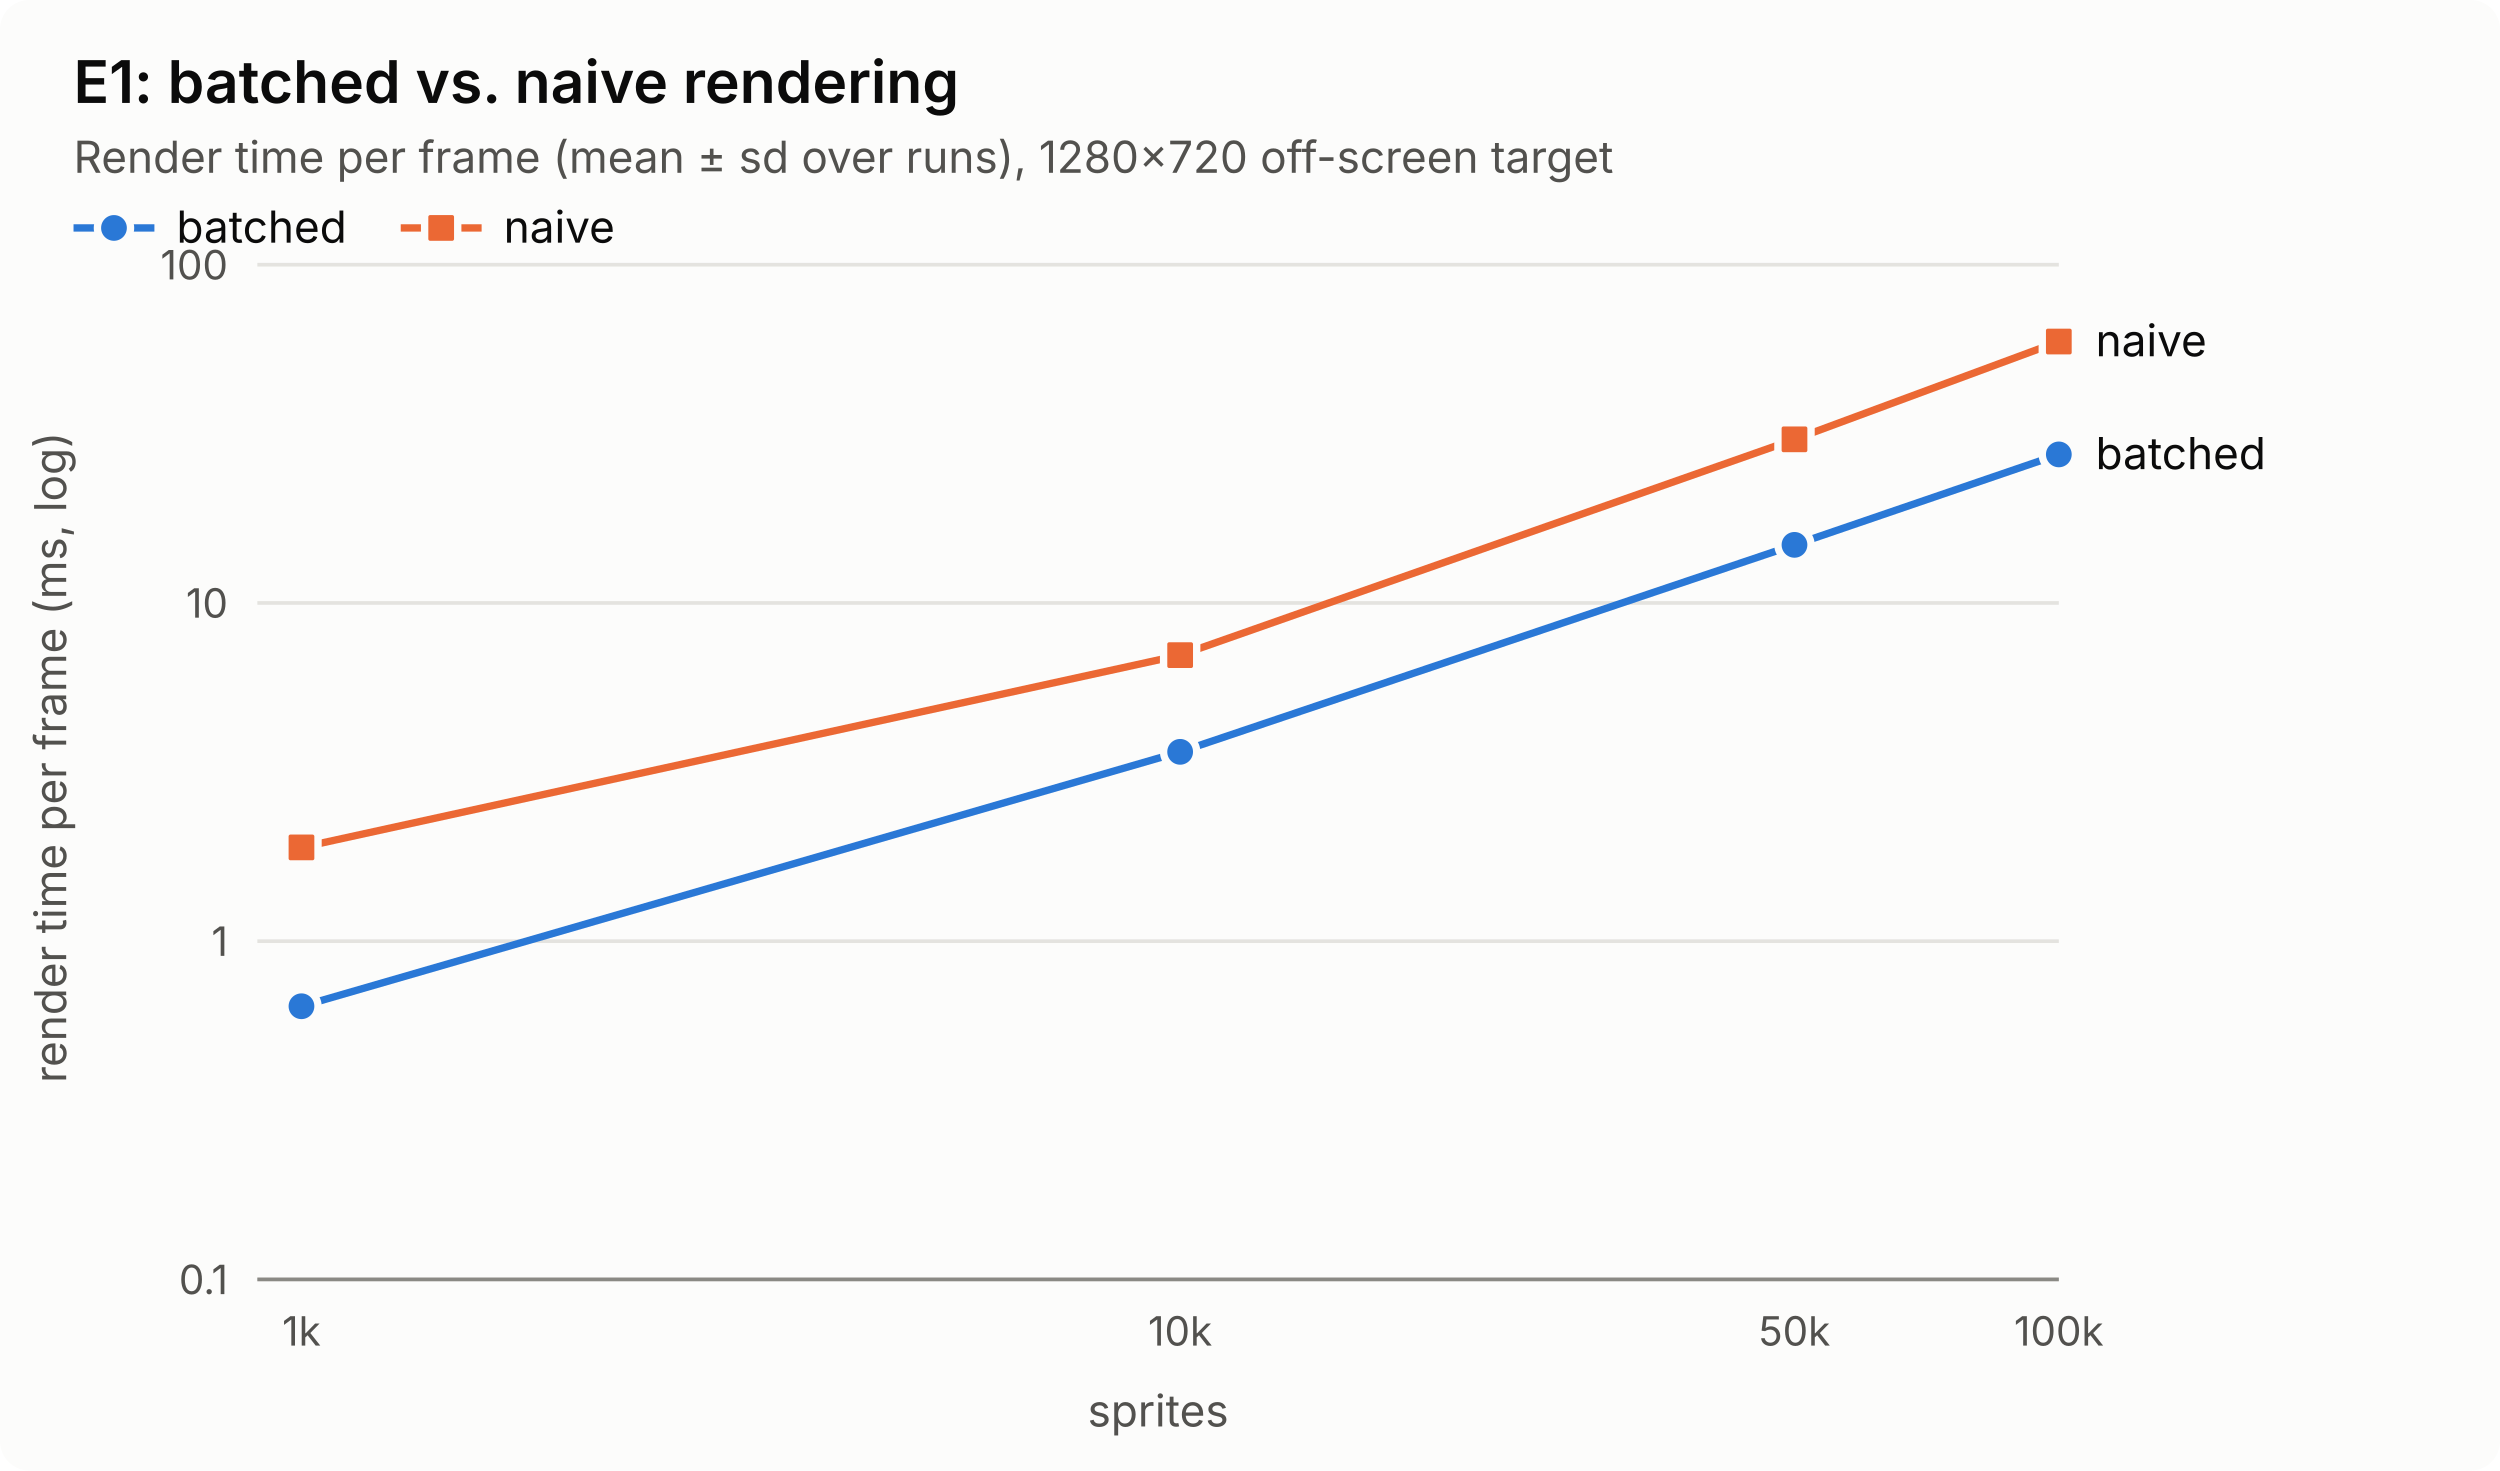
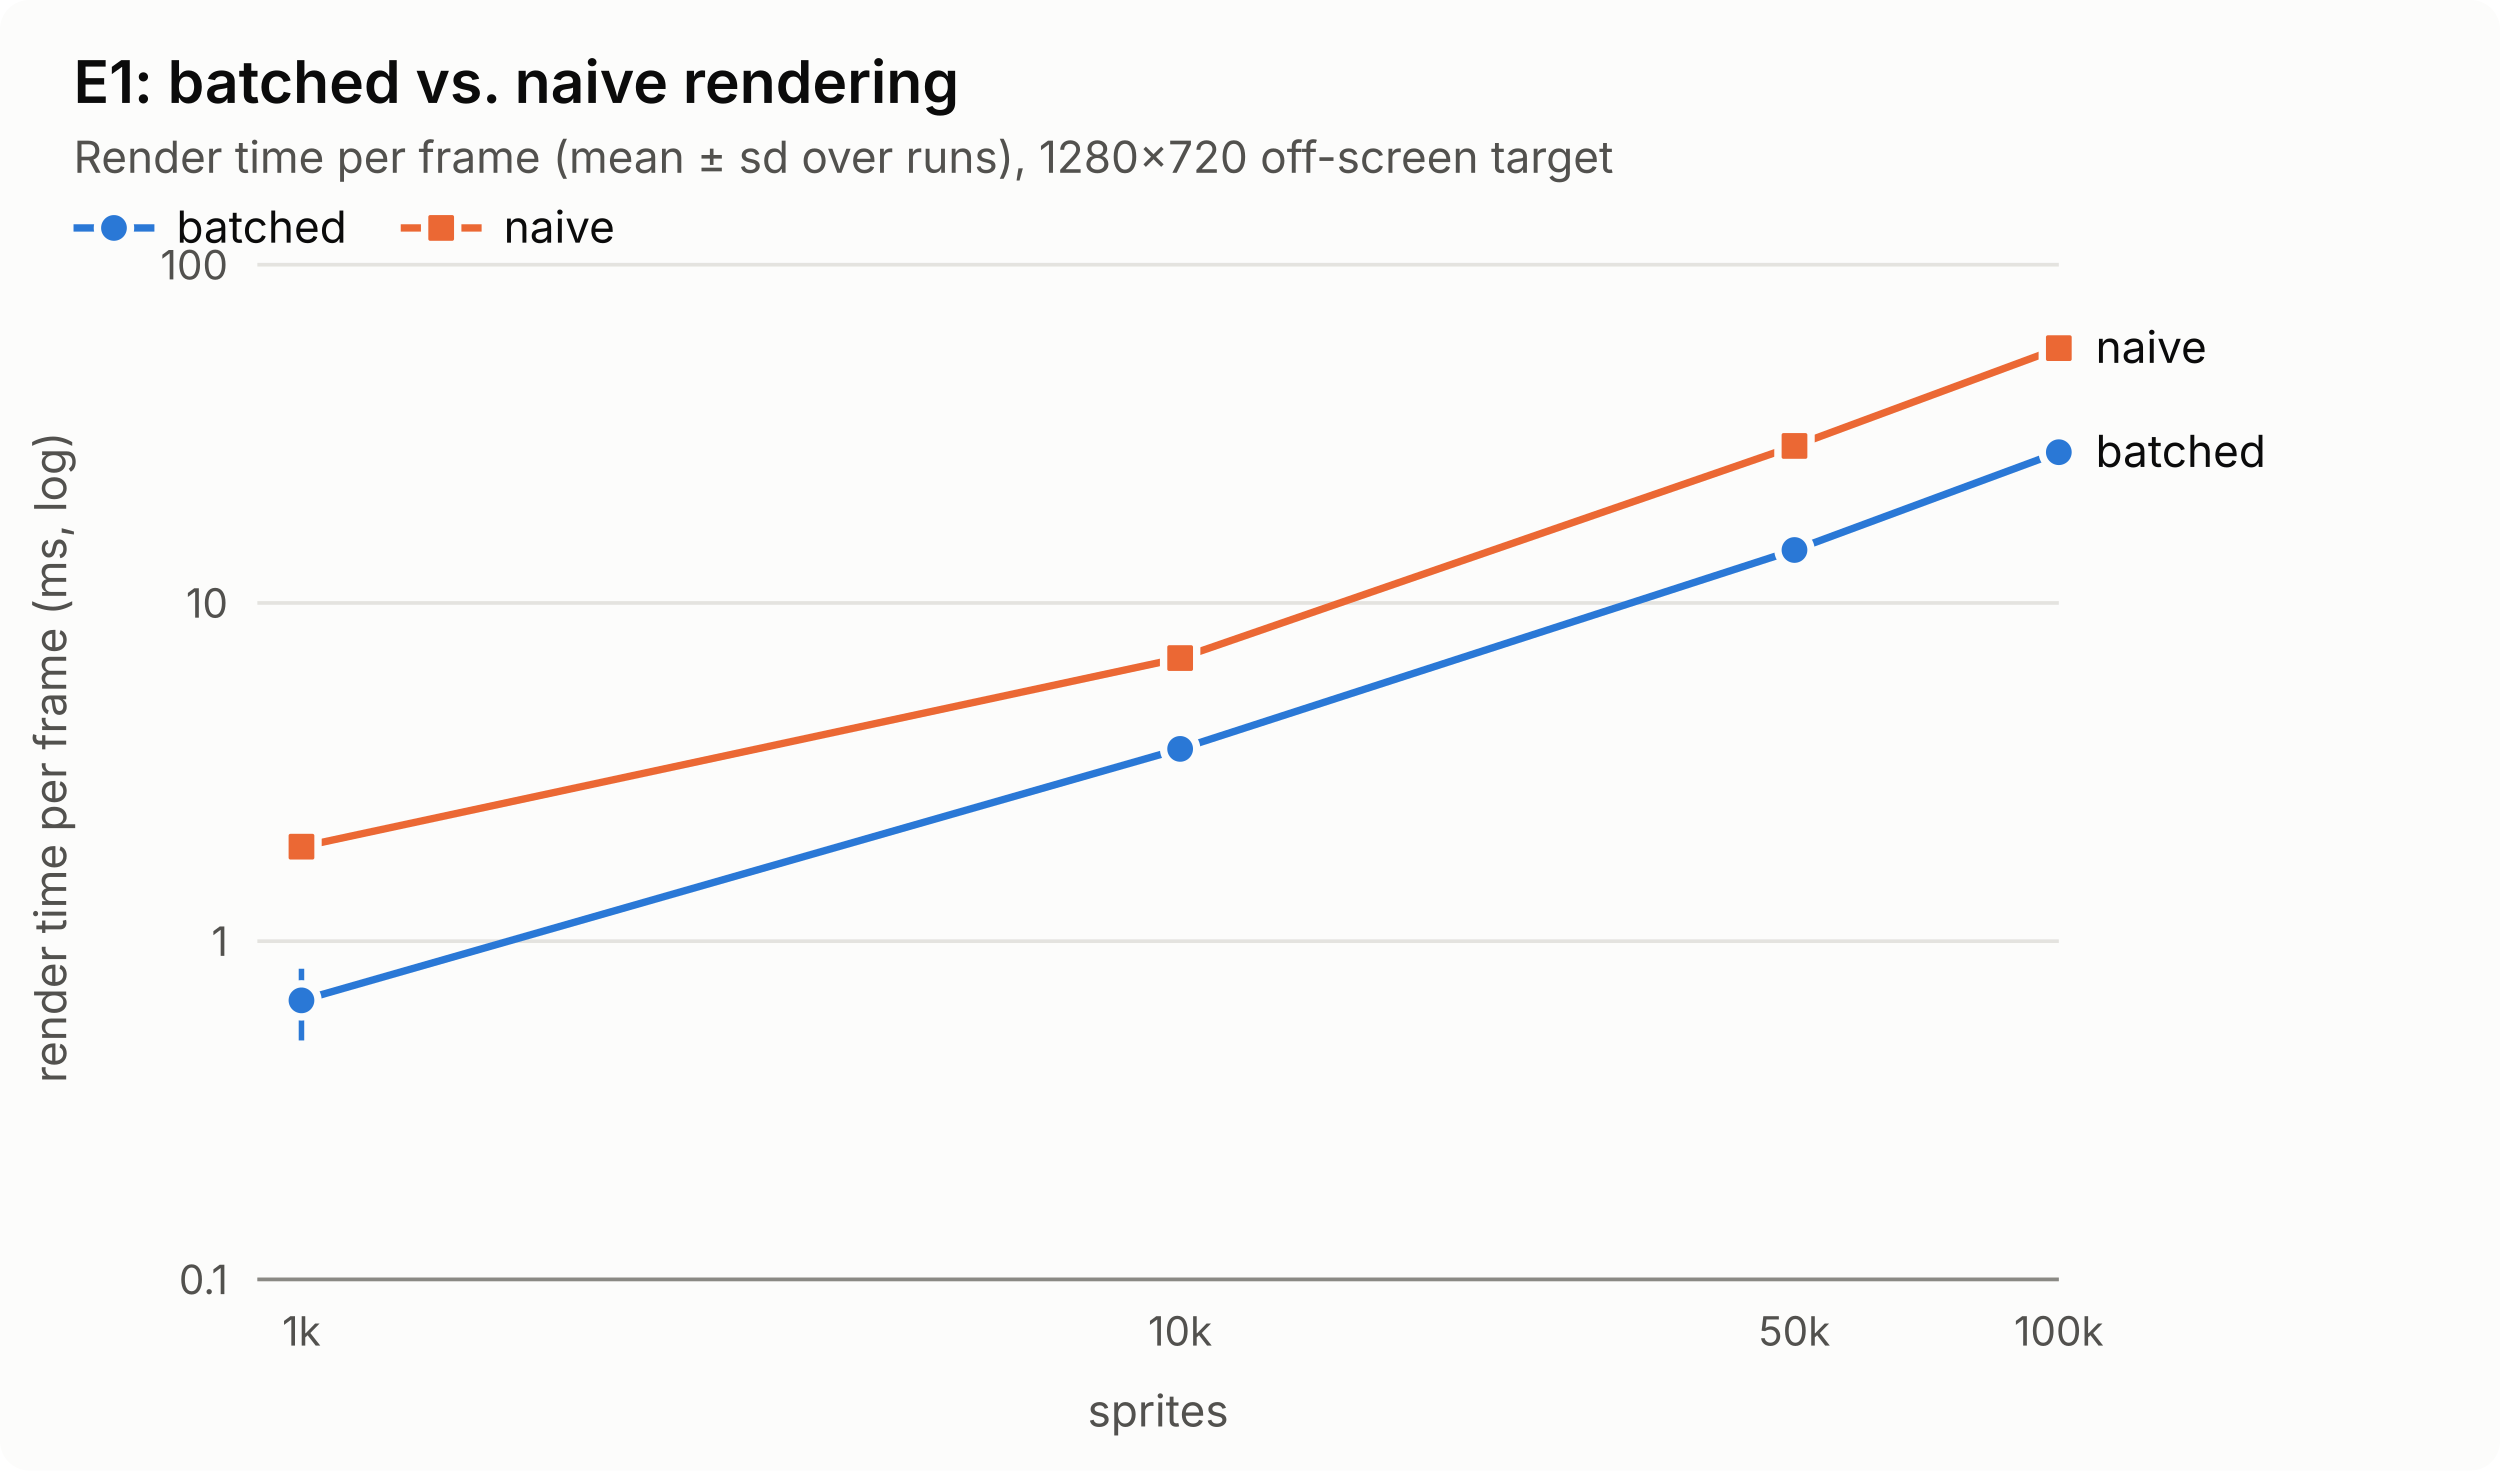
<svg xmlns="http://www.w3.org/2000/svg" viewBox="0 0 680 400" width="680" height="400" role="img" aria-label="E1: batched vs. naive rendering">
  <style>
.surface { fill: #fcfcfb; } .grid { stroke: #e4e3df; } .axis { stroke: #8a8984; }
.ink { fill: #0b0b0b; } .ink2 { fill: #52514e; } .ring { stroke: #fcfcfb; }
.l1 { stroke: #2a78d6; } .l2 { stroke: #eb6834; } .l3 { stroke: #1baf7a; }
.f1 { fill: #2a78d6; } .f2 { fill: #eb6834; } .f3 { fill: #1baf7a; }
.l1, .l2, .l3 { fill: none; }
@media (prefers-color-scheme: dark) {
  .surface { fill: #1a1a19; } .grid { stroke: #33332f; } .axis { stroke: #6f6e69; }
  .ink { fill: #f0efec; } .ink2 { fill: #c3c2b7; } .ring { stroke: #1a1a19; }
  .l1 { stroke: #3987e5; } .l2 { stroke: #d95926; } .l3 { stroke: #199e70; }
  .f1 { fill: #3987e5; } .f2 { fill: #d95926; } .f3 { fill: #199e70; }
}
text { font-family: system-ui, -apple-system, "Segoe UI", sans-serif; }
</style>
  <rect class="surface" width="680" height="400" rx="8" />
  <text class="ink" x="20" y="28" font-size="16" font-weight="600">E1: batched vs. naive rendering</text>
  <text class="ink2" x="20" y="47" font-size="12">Render time per frame (mean ± sd over runs), 1280×720 off-screen target</text>
  <line class="grid" x1="70" x2="560" y1="348.0" y2="348.0" stroke-width="1" />
  <text class="ink2" x="62" y="352.0" font-size="11" text-anchor="end">0.1</text>
  <line class="grid" x1="70" x2="560" y1="256.0" y2="256.0" stroke-width="1" />
  <text class="ink2" x="62" y="260.0" font-size="11" text-anchor="end">1</text>
  <line class="grid" x1="70" x2="560" y1="164.0" y2="164.0" stroke-width="1" />
  <text class="ink2" x="62" y="168.0" font-size="11" text-anchor="end">10</text>
  <line class="grid" x1="70" x2="560" y1="72.0" y2="72.0" stroke-width="1" />
  <text class="ink2" x="62" y="76.0" font-size="11" text-anchor="end">100</text>
  <text class="ink2" x="82.0" y="366" font-size="11" text-anchor="middle">1k</text>
  <text class="ink2" x="321.0" y="366" font-size="11" text-anchor="middle">10k</text>
  <text class="ink2" x="488.1" y="366" font-size="11" text-anchor="middle">50k</text>
  <text class="ink2" x="560.0" y="366" font-size="11" text-anchor="middle">100k</text>
  <line class="axis" x1="70" x2="560" y1="348" y2="348" stroke-width="1" />
  <text class="ink2" x="315.0" y="388" font-size="12" text-anchor="middle">sprites</text>
  <text class="ink2" transform="translate(18 206.0) rotate(-90)" font-size="12" text-anchor="middle">render time per frame (ms, log)</text>
-   <polyline class="l1" fill="none" stroke-width="2" stroke-linejoin="round" points="82.0,273.7 321.0,204.5 488.1,148.2 560.0,123.6" />
-   <line class="l1" x1="82.0" x2="82.0" y1="278.6" y2="269.4" stroke-width="1.5" />
-   <line class="l1" x1="321.0" x2="321.0" y1="206.9" y2="202.3" stroke-width="1.5" />
-   <line class="l1" x1="488.1" x2="488.1" y1="150.2" y2="146.4" stroke-width="1.5" />
-   <circle cx="82.0" cy="273.7" r="4.5" class="f1 ring" stroke-width="2" />
-   <circle cx="321.0" cy="204.5" r="4.5" class="f1 ring" stroke-width="2" />
-   <circle cx="488.1" cy="148.2" r="4.5" class="f1 ring" stroke-width="2" />
-   <circle cx="560.0" cy="123.6" r="4.5" class="f1 ring" stroke-width="2" />
-   <polyline class="l2" fill="none" stroke-width="2" stroke-linejoin="round" points="82.0,230.5 321.0,178.2 488.1,119.5 560.0,92.9" />
-   <line class="l2" x1="82.0" x2="82.0" y1="234.6" y2="226.8" stroke-width="1.5" />
-   <line class="l2" x1="488.1" x2="488.1" y1="122.2" y2="116.9" stroke-width="1.5" />
-   <rect x="77.5" y="226.0" width="9" height="9" rx="1.5" class="f2 ring" stroke-width="2" />
-   <rect x="316.5" y="173.7" width="9" height="9" rx="1.5" class="f2 ring" stroke-width="2" />
-   <rect x="483.6" y="115.0" width="9" height="9" rx="1.5" class="f2 ring" stroke-width="2" />
-   <rect x="555.5" y="88.4" width="9" height="9" rx="1.5" class="f2 ring" stroke-width="2" />
-   <text class="ink" x="570.0" y="96.9" font-size="12">naive</text>
-   <text class="ink" x="570.0" y="127.6" font-size="12">batched</text>
+   <polyline class="l1" fill="none" stroke-width="2" stroke-linejoin="round" points="82.0,272.1 321.0,203.7 488.1,149.6 560.0,123.0" />
+   <line class="l1" x1="82.0" x2="82.0" y1="283.0" y2="263.5" stroke-width="1.5" />
+   <line class="l1" x1="488.1" x2="488.1" y1="152.7" y2="146.7" stroke-width="1.5" />
+   <circle cx="82.0" cy="272.1" r="4.5" class="f1 ring" stroke-width="2" />
+   <circle cx="321.0" cy="203.7" r="4.5" class="f1 ring" stroke-width="2" />
+   <circle cx="488.1" cy="149.6" r="4.5" class="f1 ring" stroke-width="2" />
+   <circle cx="560.0" cy="123.0" r="4.5" class="f1 ring" stroke-width="2" />
+   <polyline class="l2" fill="none" stroke-width="2" stroke-linejoin="round" points="82.0,230.3 321.0,179.0 488.1,121.3 560.0,94.7" />
+   <line class="l2" x1="82.0" x2="82.0" y1="233.2" y2="227.5" stroke-width="1.5" />
+   <line class="l2" x1="488.1" x2="488.1" y1="123.4" y2="119.3" stroke-width="1.5" />
+   <rect x="77.5" y="225.8" width="9" height="9" rx="1.5" class="f2 ring" stroke-width="2" />
+   <rect x="316.5" y="174.5" width="9" height="9" rx="1.5" class="f2 ring" stroke-width="2" />
+   <rect x="483.6" y="116.8" width="9" height="9" rx="1.5" class="f2 ring" stroke-width="2" />
+   <rect x="555.5" y="90.2" width="9" height="9" rx="1.5" class="f2 ring" stroke-width="2" />
+   <text class="ink" x="570.0" y="98.7" font-size="12">naive</text>
+   <text class="ink" x="570.0" y="127.0" font-size="12">batched</text>
  <line class="l1" x1="20" x2="42" y1="62" y2="62" stroke-width="2" />
  <circle cx="31.0" cy="62.0" r="4.5" class="f1 ring" stroke-width="2" />
  <text class="ink" x="48" y="66" font-size="12">batched</text>
  <line class="l2" x1="109" x2="131" y1="62" y2="62" stroke-width="2" />
  <rect x="115.5" y="57.5" width="9" height="9" rx="1.5" class="f2 ring" stroke-width="2" />
  <text class="ink" x="137" y="66" font-size="12">naive</text>
</svg>
